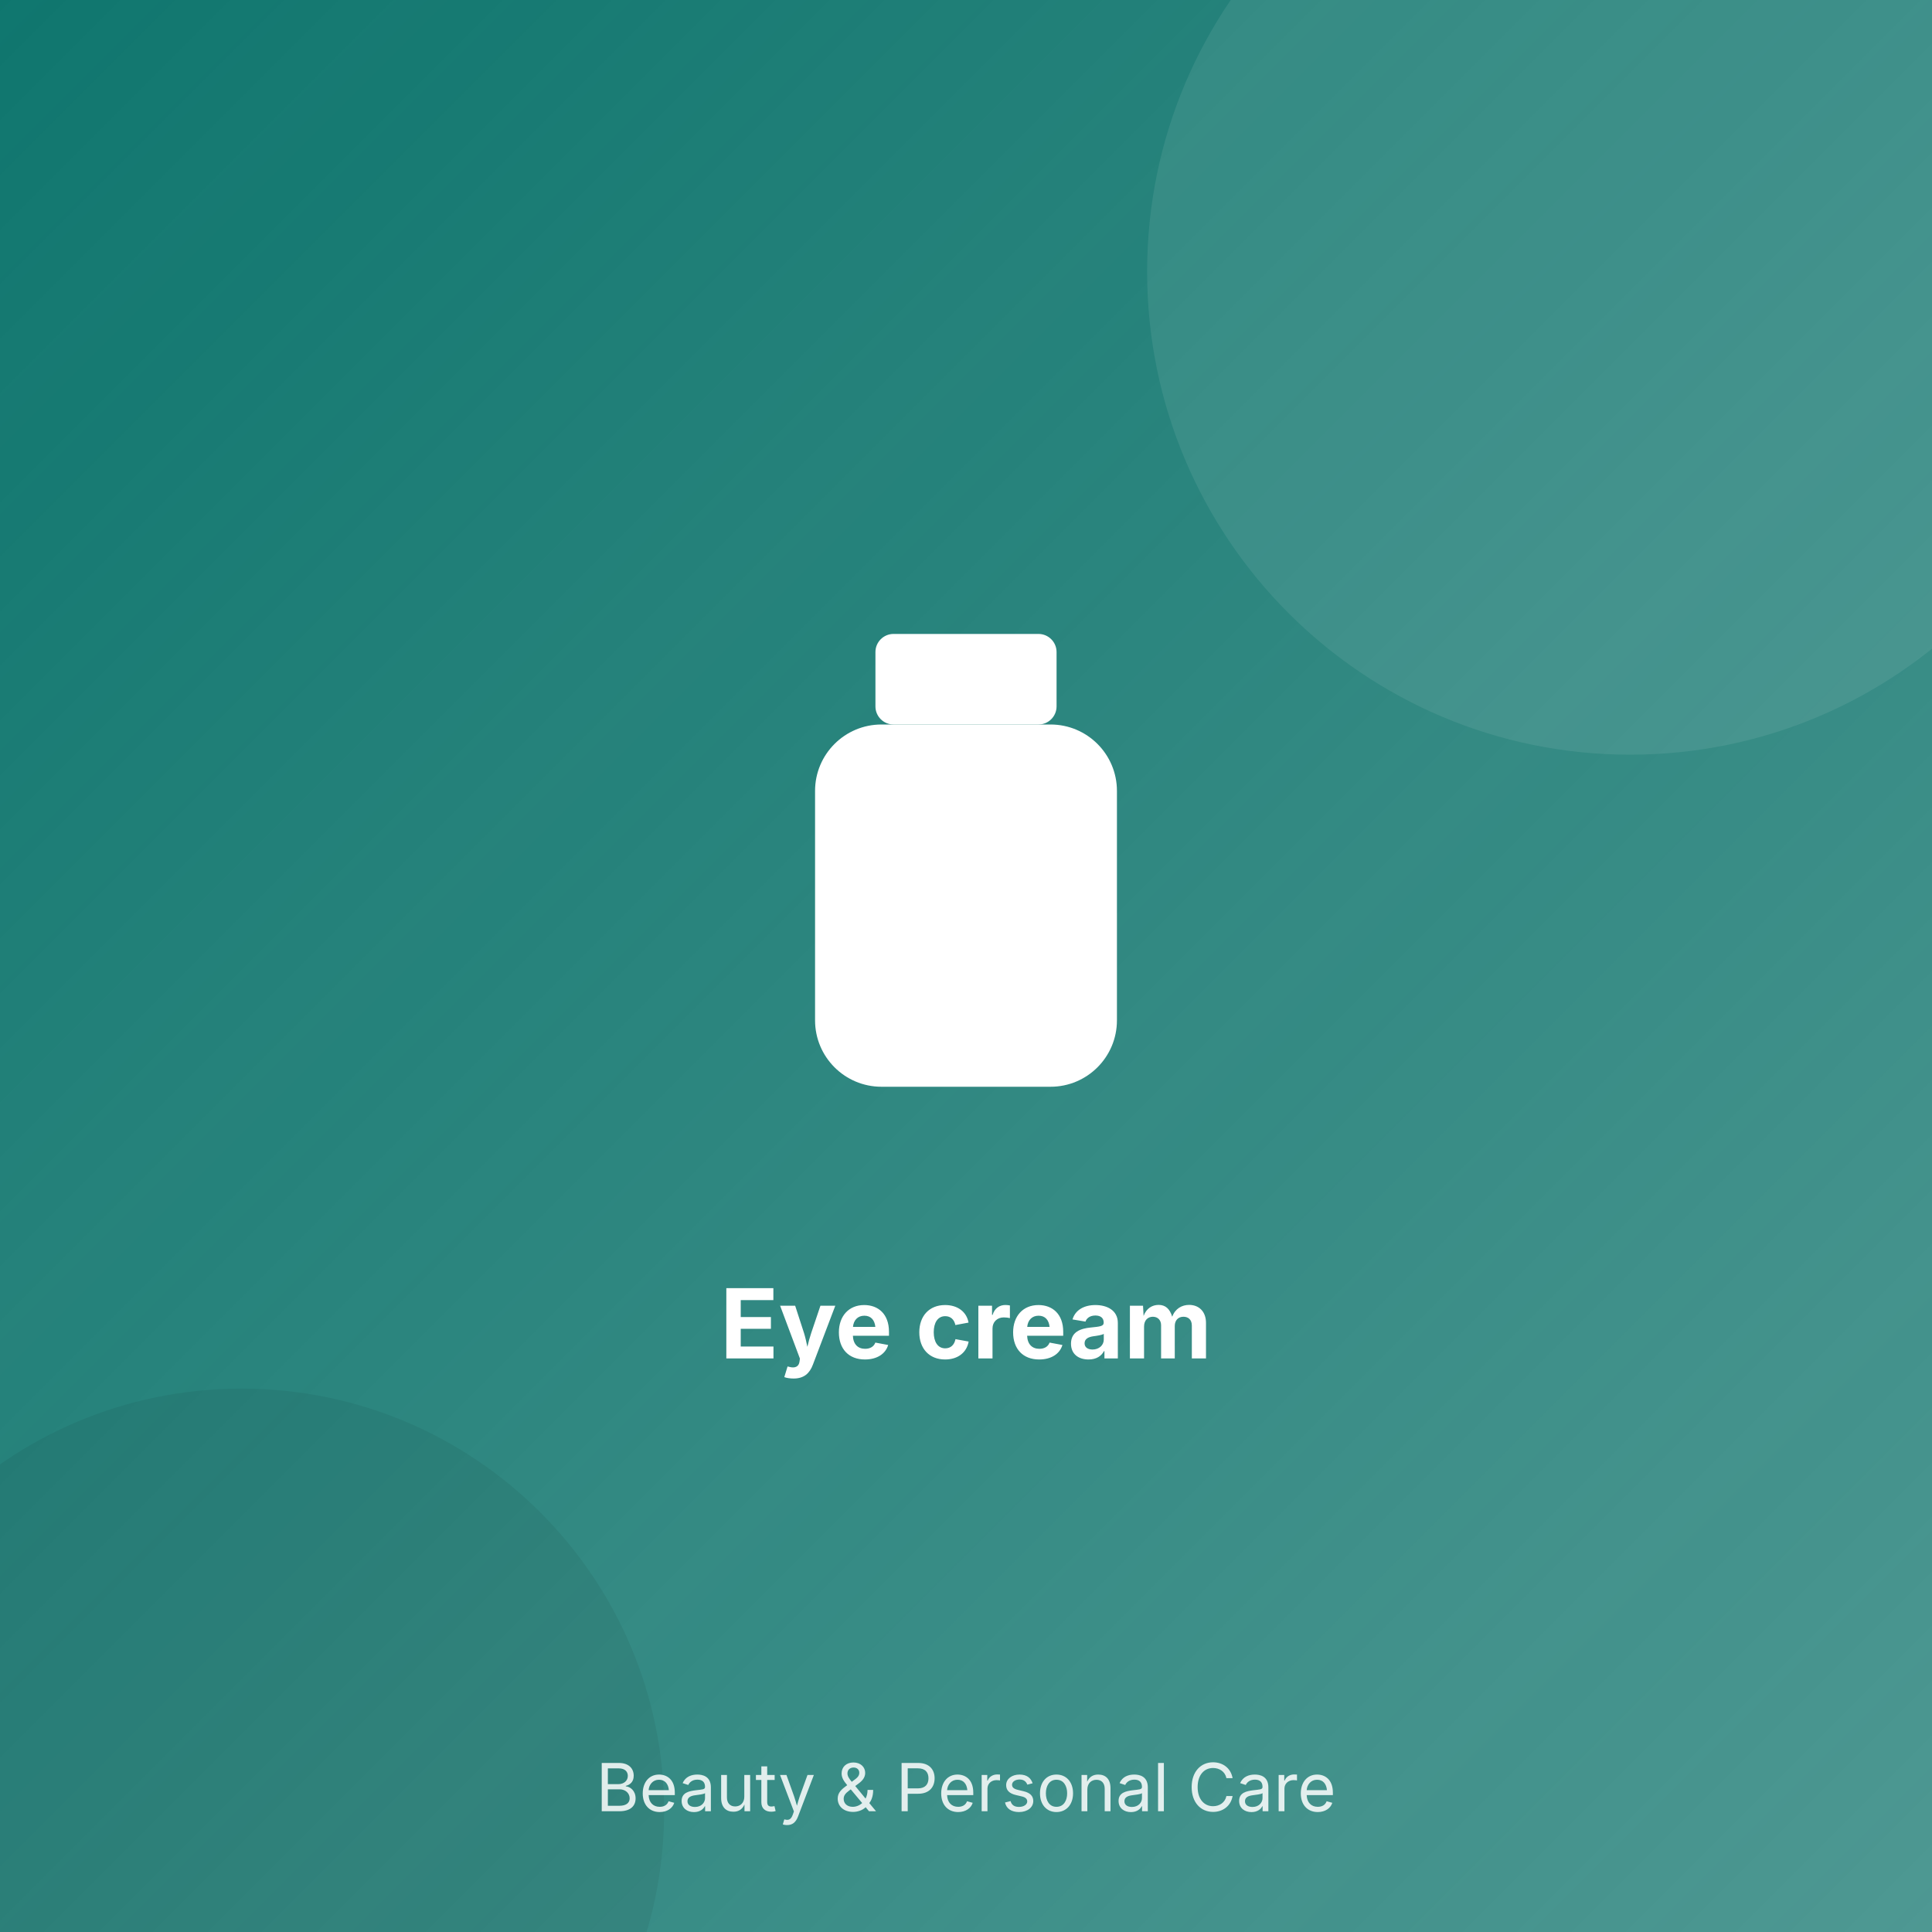
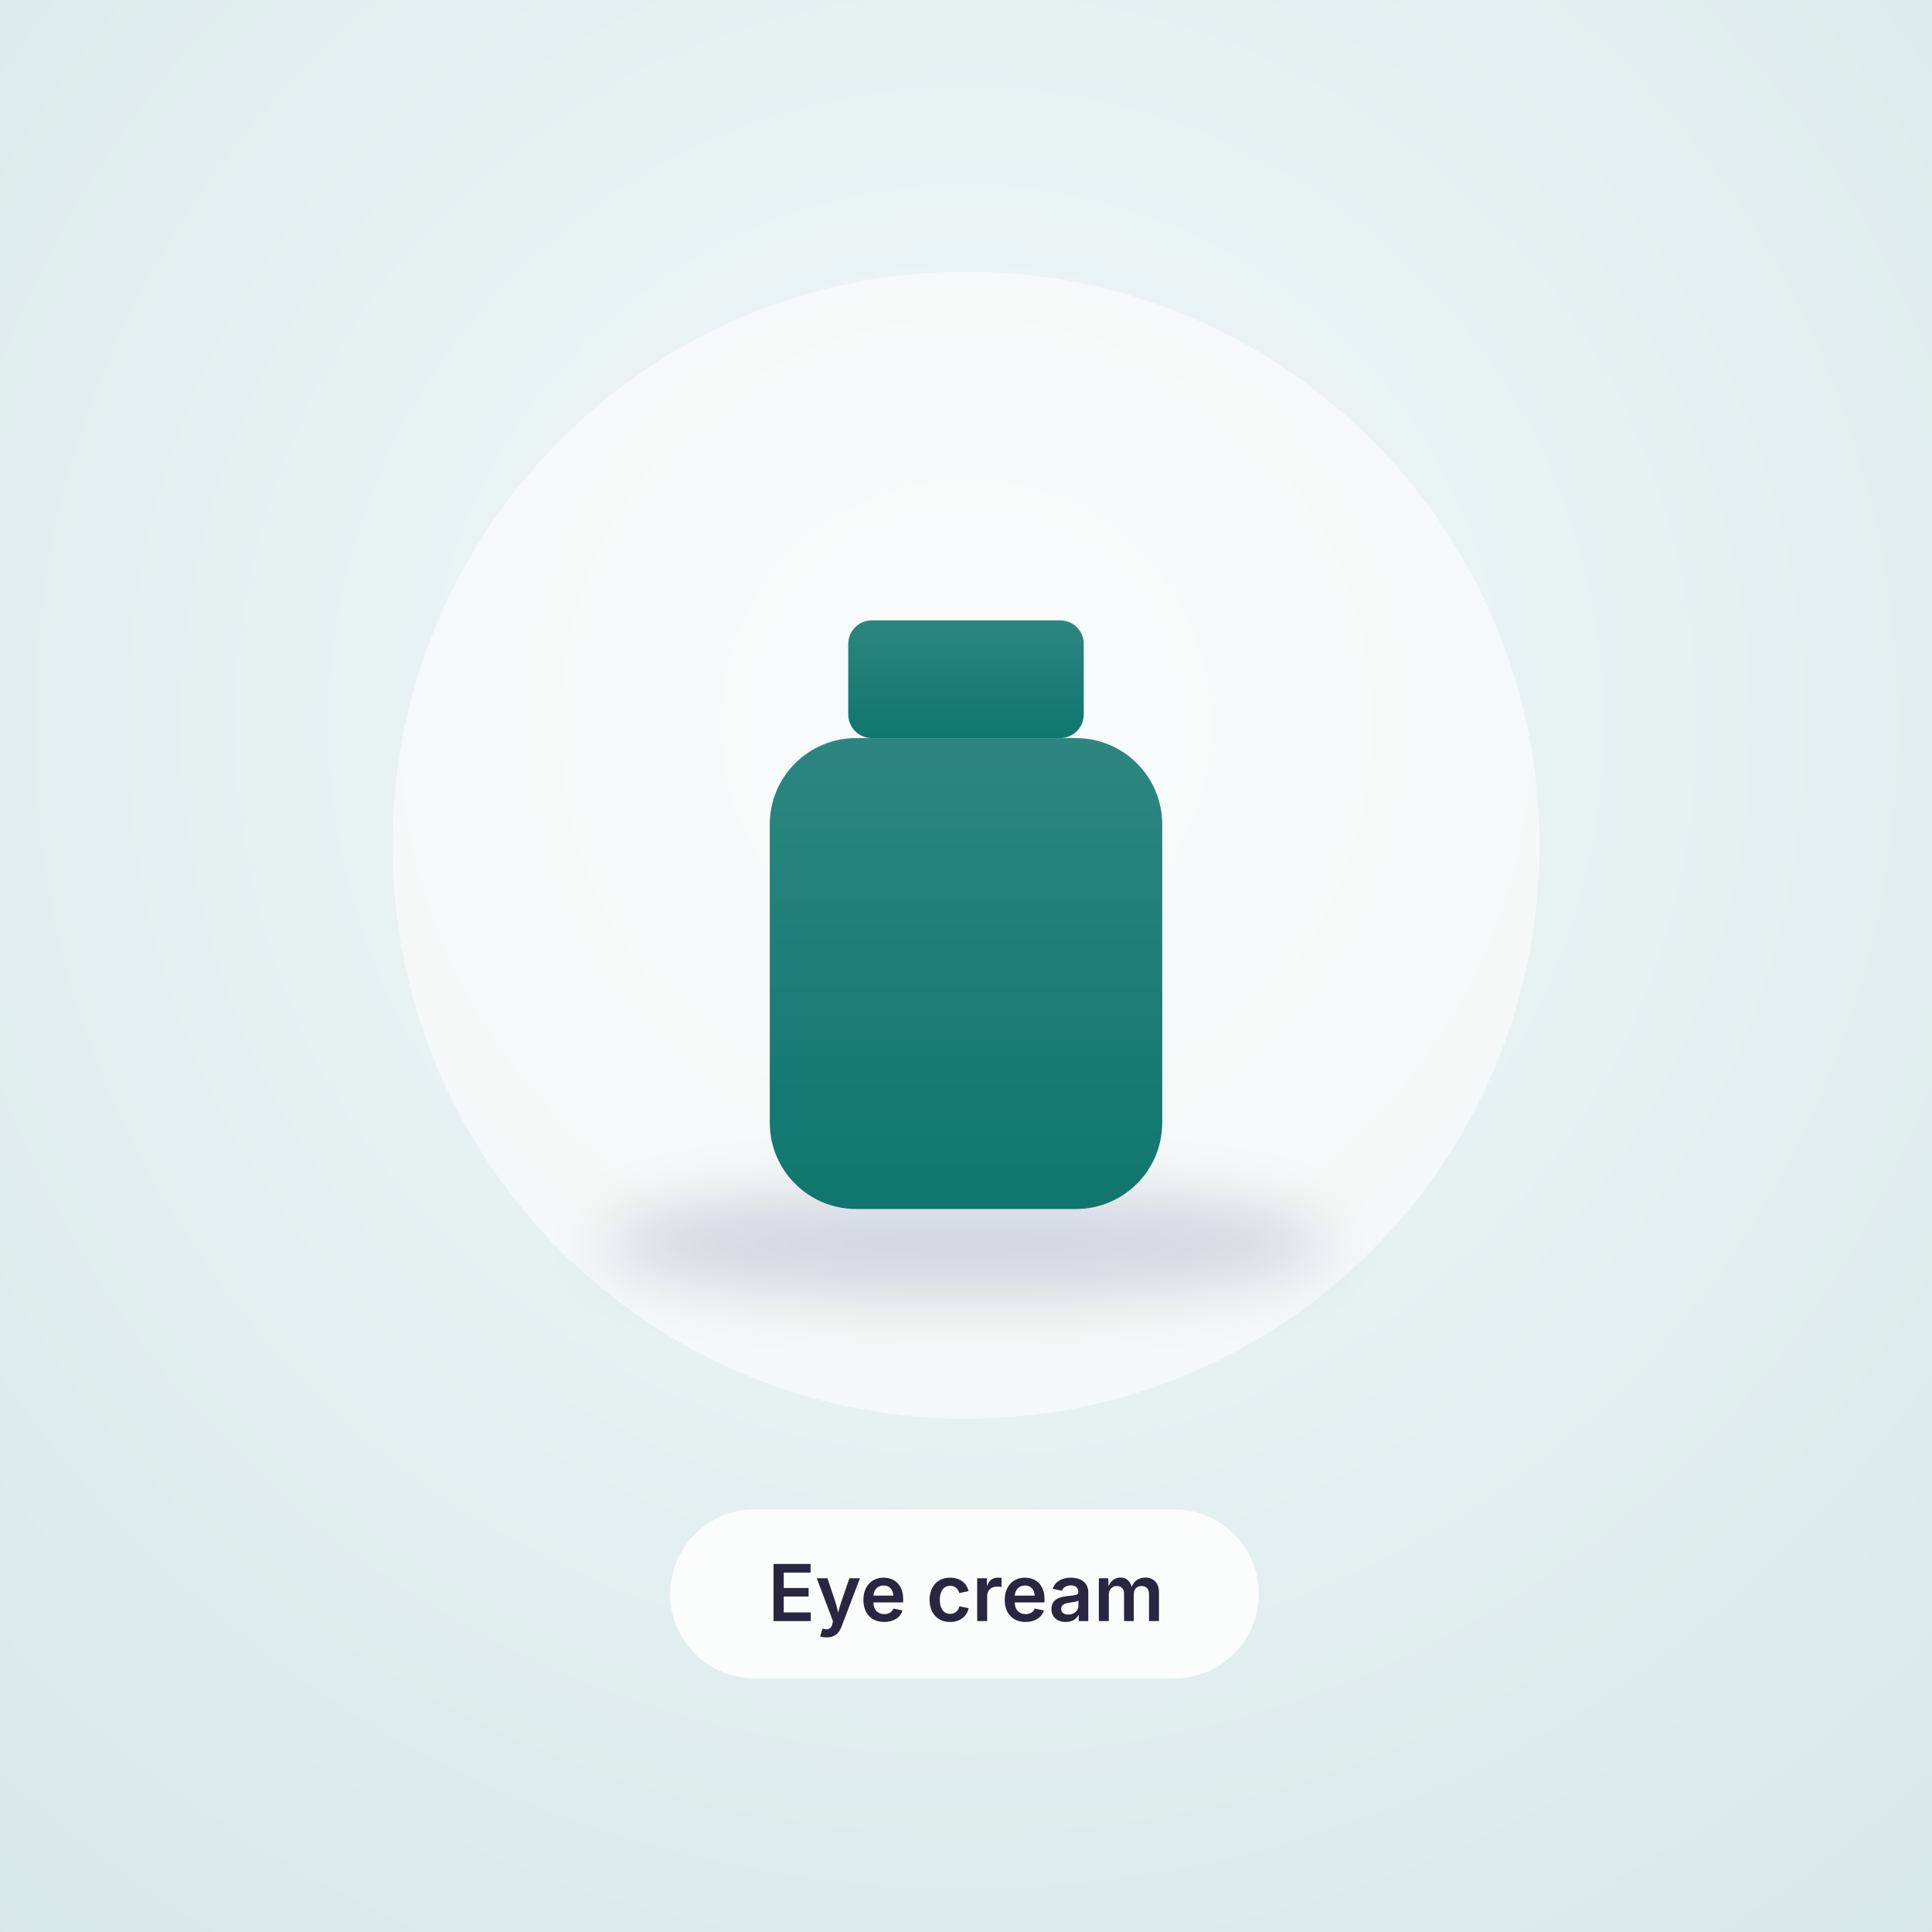
- <svg xmlns="http://www.w3.org/2000/svg" viewBox="0 0 640 640" role="img" aria-label="Eye cream illustration">
+ <svg xmlns="http://www.w3.org/2000/svg" viewBox="0 0 640 640" width="640" height="640" role="img" aria-label="Eye cream">
  <defs>
-     <linearGradient id="g" x1="0" y1="0" x2="1" y2="1">
-       <stop offset="0" stop-color="#0f766e" />
-       <stop offset="1" stop-color="#0f766e" stop-opacity=".72" />
+     <radialGradient id="t-eye-cream-bg" cx="320" cy="240" r="520" gradientUnits="userSpaceOnUse">
+       <stop offset="0" stop-color="#f3f8f8" />
+       <stop offset="1" stop-color="#d6e8e6" />
+     </radialGradient>
+     <linearGradient id="t-eye-cream-ink" x1="0" y1="0" x2="0" y2="1">
+       <stop offset="0" stop-color="#2c867f" />
+       <stop offset="1" stop-color="#0f766e" />
    </linearGradient>
+     <filter id="t-eye-cream-blur" x="-50%" y="-50%" width="200%" height="200%">
+       <feGaussianBlur stdDeviation="10" />
+     </filter>
  </defs>
-   <rect width="640" height="640" fill="url(#g)" />
-   <circle cx="540" cy="90" r="160" fill="#fff" fill-opacity=".08" />
-   <circle cx="80" cy="600" r="140" fill="#000" fill-opacity=".06" />
-   <rect x="290" y="210" width="60" height="30" rx="6" fill="#fff" />
-   <rect x="270" y="240" width="100" height="120" rx="22" fill="#fff" />
-   <text y="450" text-anchor="middle" font-family="system-ui, -apple-system, Segoe UI, sans-serif" font-size="32" font-weight="700" fill="#fff">
-     <tspan x="320" dy="0">Eye cream</tspan>
-   </text>
-   <text x="320" y="600" text-anchor="middle" font-family="system-ui, -apple-system, Segoe UI, sans-serif" font-size="22" fill="#fff" fill-opacity=".85">Beauty &amp; Personal Care</text>
+   <rect width="640" height="640" fill="url(#t-eye-cream-bg)" />
+   <circle cx="320" cy="280" r="190" fill="#fff" fill-opacity=".5" />
+   <ellipse cx="320" cy="412" rx="120" ry="18" fill="#1e1b4b" fill-opacity=".14" filter="url(#t-eye-cream-blur)" />
+   <g transform="translate(320 290) scale(1.3) translate(-320 -275)">
+     <rect x="290" y="210" width="60" height="30" rx="6" fill="url(#t-eye-cream-ink)" />
+     <rect x="270" y="240" width="100" height="120" rx="22" fill="url(#t-eye-cream-ink)" />
+   </g>
+   <rect x="222" y="500" width="195" height="56" rx="28" fill="#fff" fill-opacity=".85" />
+   <text x="320" y="537" text-anchor="middle" font-family="system-ui, -apple-system, Segoe UI, sans-serif" font-size="26" font-weight="600" fill="#2a2540">Eye cream</text>
</svg>
